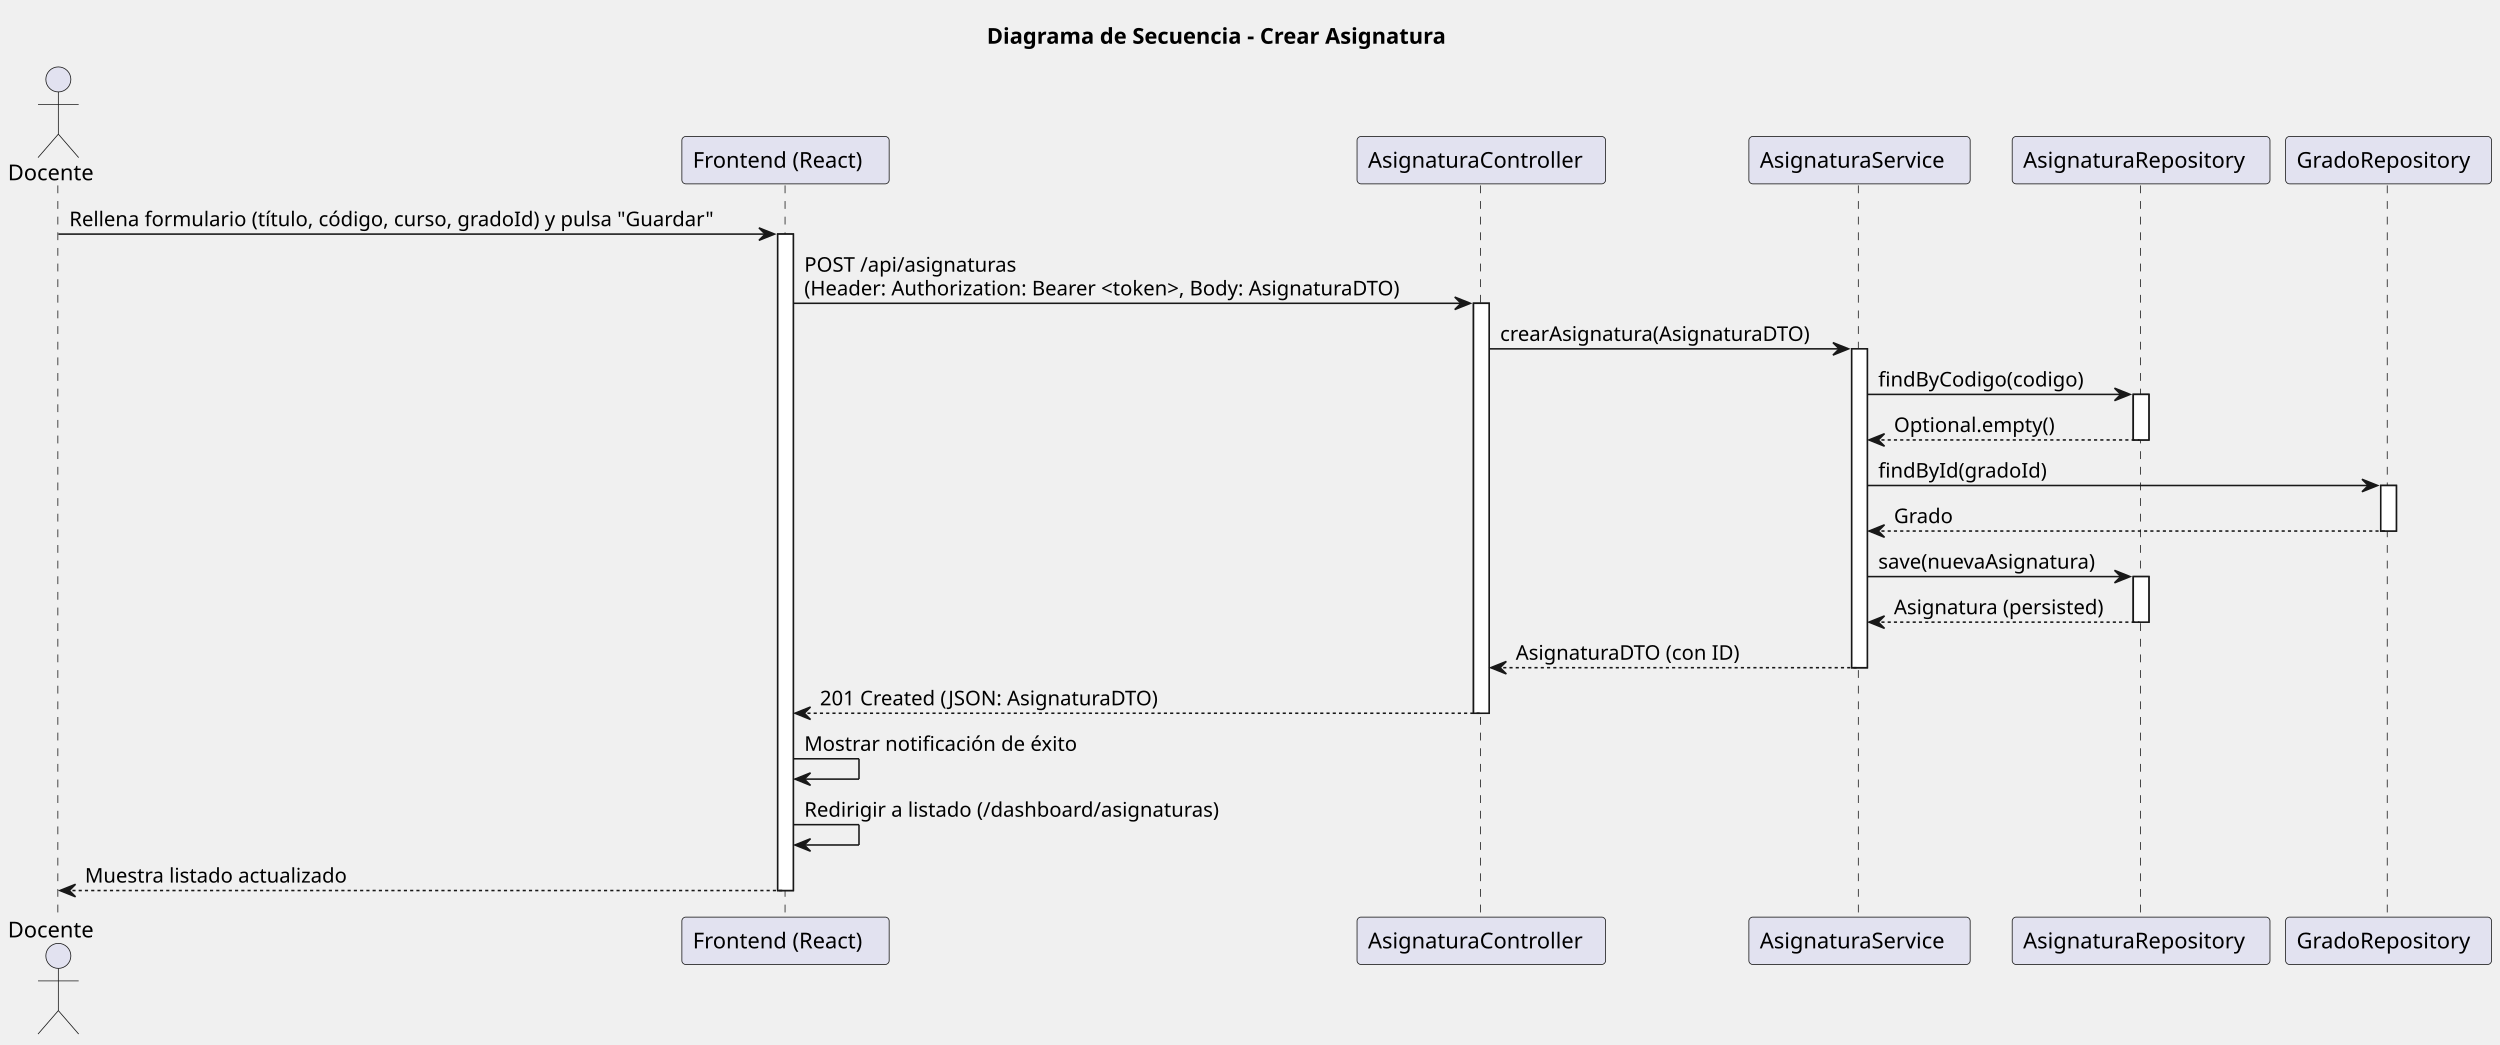
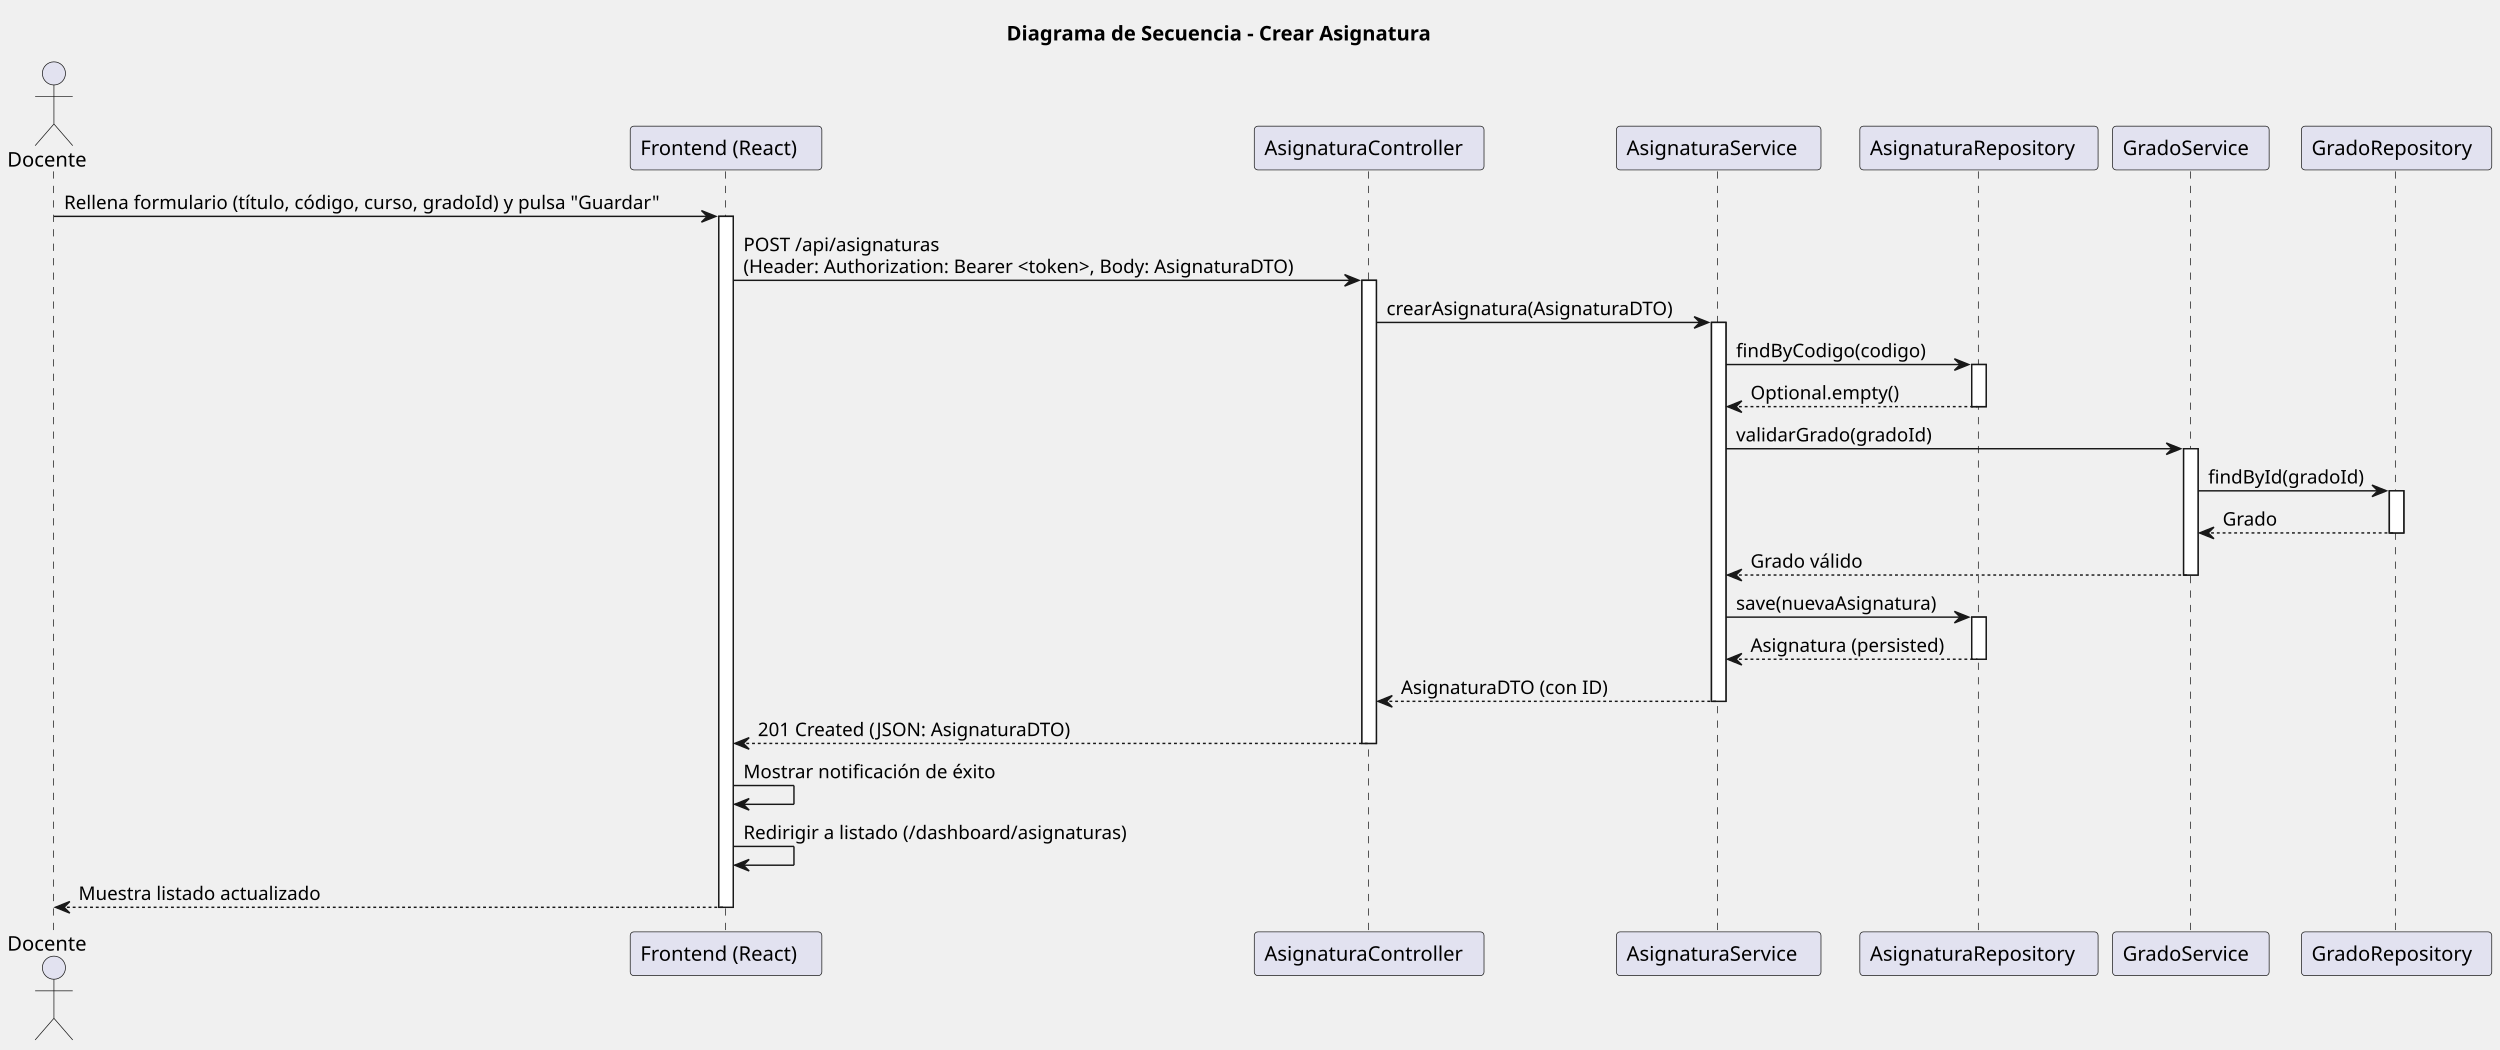
- <svg xmlns="http://www.w3.org/2000/svg" contentStyleType="text/css" data-diagram-type="SEQUENCE" height="668px" preserveAspectRatio="none" style="width:1599px;height:668px;background:#FFFFFF;" version="1.1" viewBox="0 0 1599 668" width="1599px" zoomAndPan="magnify">
+ <svg xmlns="http://www.w3.org/2000/svg" contentStyleType="text/css" data-diagram-type="SEQUENCE" height="726px" preserveAspectRatio="none" style="width:1730px;height:726px;background:#FFFFFF;" version="1.1" viewBox="0 0 1730 726" width="1730px" zoomAndPan="magnify">
  <defs />
  <g>
-     <text fill="#000000" font-family="sans-serif" font-size="14" font-weight="bold" lengthAdjust="spacing" textLength="335.262" x="631.16" y="27.995">Diagrama de Secuencia - Crear Asignatura</text>
-     <g>
-       <rect fill="#FFFFFF" height="419.859" style="stroke:#181818;stroke-width:1;" width="10" x="497.415" y="149.727" />
-     </g>
-     <g>
-       <rect fill="#FFFFFF" height="262.195" style="stroke:#181818;stroke-width:1;" width="10" x="942.453" y="193.992" />
-     </g>
-     <g>
-       <rect fill="#FFFFFF" height="203.93" style="stroke:#181818;stroke-width:1;" width="10" x="1184.347" y="223.125" />
+     <text fill="#000000" font-family="sans-serif" font-size="14" font-weight="bold" lengthAdjust="spacing" textLength="335.262" x="696.515" y="27.995">Diagrama de Secuencia - Crear Asignatura</text>
+     <g>
+       <rect fill="#FFFFFF" height="478.125" style="stroke:#181818;stroke-width:1;" width="10" x="497.415" y="149.727" />
+     </g>
+     <g>
+       <rect fill="#FFFFFF" height="320.461" style="stroke:#181818;stroke-width:1;" width="10" x="942.453" y="193.992" />
+     </g>
+     <g>
+       <rect fill="#FFFFFF" height="262.195" style="stroke:#181818;stroke-width:1;" width="10" x="1184.347" y="223.125" />
    </g>
    <g>
      <rect fill="#FFFFFF" height="29.133" style="stroke:#181818;stroke-width:1;" width="10" x="1364.44" y="252.258" />
    </g>
    <g>
-       <rect fill="#FFFFFF" height="29.133" style="stroke:#181818;stroke-width:1;" width="10" x="1364.44" y="368.789" />
-     </g>
-     <g>
-       <rect fill="#FFFFFF" height="29.133" style="stroke:#181818;stroke-width:1;" width="10" x="1522.728" y="310.523" />
+       <rect fill="#FFFFFF" height="29.133" style="stroke:#181818;stroke-width:1;" width="10" x="1364.44" y="427.055" />
+     </g>
+     <g>
+       <rect fill="#FFFFFF" height="87.398" style="stroke:#181818;stroke-width:1;" width="10" x="1511.063" y="310.523" />
+     </g>
+     <g>
+       <rect fill="#FFFFFF" height="29.133" style="stroke:#181818;stroke-width:1;" width="10" x="1653.438" y="339.656" />
    </g>
    <g class="participant-lifeline" data-entity-uid="part1" data-qualified-name="Actor" id="part1-lifeline">
      <g>
-         <rect fill="#000000" fill-opacity="0" height="468.992" width="8" x="33.316" y="118.594" />
-         <line style="stroke:#181818;stroke-width:0.5;stroke-dasharray:5,5;" x1="37" x2="37" y1="118.594" y2="587.586" />
+         <rect fill="#000000" fill-opacity="0" height="527.258" width="8" x="33.316" y="118.594" />
+         <line style="stroke:#181818;stroke-width:0.5;stroke-dasharray:5,5;" x1="37" x2="37" y1="118.594" y2="645.852" />
      </g>
    </g>
    <g class="participant-lifeline" data-entity-uid="part2" data-qualified-name="FE" id="part2-lifeline">
      <g>
-         <rect fill="#000000" fill-opacity="0" height="468.992" width="8" x="498.415" y="118.594" />
-         <line style="stroke:#181818;stroke-width:0.5;stroke-dasharray:5,5;" x1="502.12" x2="502.12" y1="118.594" y2="587.586" />
+         <rect fill="#000000" fill-opacity="0" height="527.258" width="8" x="498.415" y="118.594" />
+         <line style="stroke:#181818;stroke-width:0.5;stroke-dasharray:5,5;" x1="502.12" x2="502.12" y1="118.594" y2="645.852" />
      </g>
    </g>
    <g class="participant-lifeline" data-entity-uid="part3" data-qualified-name="Controller" id="part3-lifeline">
      <g>
-         <rect fill="#000000" fill-opacity="0" height="468.992" width="8" x="943.453" y="118.594" />
-         <line style="stroke:#181818;stroke-width:0.5;stroke-dasharray:5,5;" x1="946.968" x2="946.968" y1="118.594" y2="587.586" />
+         <rect fill="#000000" fill-opacity="0" height="527.258" width="8" x="943.453" y="118.594" />
+         <line style="stroke:#181818;stroke-width:0.5;stroke-dasharray:5,5;" x1="946.968" x2="946.968" y1="118.594" y2="645.852" />
      </g>
    </g>
    <g class="participant-lifeline" data-entity-uid="part4" data-qualified-name="Service" id="part4-lifeline">
      <g>
-         <rect fill="#000000" fill-opacity="0" height="468.992" width="8" x="1185.347" y="118.594" />
-         <line style="stroke:#181818;stroke-width:0.5;stroke-dasharray:5,5;" x1="1188.578" x2="1188.578" y1="118.594" y2="587.586" />
+         <rect fill="#000000" fill-opacity="0" height="527.258" width="8" x="1185.347" y="118.594" />
+         <line style="stroke:#181818;stroke-width:0.5;stroke-dasharray:5,5;" x1="1188.578" x2="1188.578" y1="118.594" y2="645.852" />
      </g>
    </g>
    <g class="participant-lifeline" data-entity-uid="part5" data-qualified-name="Repo" id="part5-lifeline">
      <g>
-         <rect fill="#000000" fill-opacity="0" height="468.992" width="8" x="1365.44" y="118.594" />
-         <line style="stroke:#181818;stroke-width:0.5;stroke-dasharray:5,5;" x1="1369.005" x2="1369.005" y1="118.594" y2="587.586" />
-       </g>
-     </g>
-     <g class="participant-lifeline" data-entity-uid="part6" data-qualified-name="GradoRepo" id="part6-lifeline">
-       <g>
-         <rect fill="#000000" fill-opacity="0" height="468.992" width="8" x="1523.728" y="118.594" />
-         <line style="stroke:#181818;stroke-width:0.5;stroke-dasharray:5,5;" x1="1526.874" x2="1526.874" y1="118.594" y2="587.586" />
+         <rect fill="#000000" fill-opacity="0" height="527.258" width="8" x="1365.44" y="118.594" />
+         <line style="stroke:#181818;stroke-width:0.5;stroke-dasharray:5,5;" x1="1369.005" x2="1369.005" y1="118.594" y2="645.852" />
+       </g>
+     </g>
+     <g class="participant-lifeline" data-entity-uid="part6" data-qualified-name="GradoService" id="part6-lifeline">
+       <g>
+         <rect fill="#000000" fill-opacity="0" height="527.258" width="8" x="1512.063" y="118.594" />
+         <line style="stroke:#181818;stroke-width:0.5;stroke-dasharray:5,5;" x1="1515.874" x2="1515.874" y1="118.594" y2="645.852" />
+       </g>
+     </g>
+     <g class="participant-lifeline" data-entity-uid="part7" data-qualified-name="GradoRepo" id="part7-lifeline">
+       <g>
+         <rect fill="#000000" fill-opacity="0" height="527.258" width="8" x="1654.438" y="118.594" />
+         <line style="stroke:#181818;stroke-width:0.5;stroke-dasharray:5,5;" x1="1657.584" x2="1657.584" y1="118.594" y2="645.852" />
      </g>
    </g>
    <g class="participant participant-head" data-entity-uid="part1" data-qualified-name="Actor" id="part1-head">
      <text fill="#000000" font-family="sans-serif" font-size="14" lengthAdjust="spacing" textLength="58.632" x="5" y="115.292">Docente</text>
      <ellipse cx="37.316" cy="50.797" fill="#E2E2F0" rx="8" ry="8" style="stroke:#181818;stroke-width:0.5;" />
      <path d="M37.316,58.797 L37.316,85.797 M24.316,66.797 L50.316,66.797 M37.316,85.797 L24.316,100.797 M37.316,85.797 L50.316,100.797" fill="none" style="stroke:#181818;stroke-width:0.5;" />
    </g>
    <g class="participant participant-tail" data-entity-uid="part1" data-qualified-name="Actor" id="part1-tail">
-       <text fill="#000000" font-family="sans-serif" font-size="14" lengthAdjust="spacing" textLength="58.632" x="5" y="599.581">Docente</text>
-       <ellipse cx="37.316" cy="611.383" fill="#E2E2F0" rx="8" ry="8" style="stroke:#181818;stroke-width:0.5;" />
-       <path d="M37.316,619.383 L37.316,646.383 M24.316,627.383 L50.316,627.383 M37.316,646.383 L24.316,661.383 M37.316,646.383 L50.316,661.383" fill="none" style="stroke:#181818;stroke-width:0.5;" />
+       <text fill="#000000" font-family="sans-serif" font-size="14" lengthAdjust="spacing" textLength="58.632" x="5" y="657.847">Docente</text>
+       <ellipse cx="37.316" cy="669.648" fill="#E2E2F0" rx="8" ry="8" style="stroke:#181818;stroke-width:0.5;" />
+       <path d="M37.316,677.648 L37.316,704.648 M24.316,685.648 L50.316,685.648 M37.316,704.648 L24.316,719.648 M37.316,704.648 L50.316,719.648" fill="none" style="stroke:#181818;stroke-width:0.5;" />
    </g>
    <g class="participant participant-head" data-entity-uid="part2" data-qualified-name="FE" id="part2-head">
      <rect fill="#E2E2F0" height="30.297" rx="2.5" ry="2.5" style="stroke:#181818;stroke-width:0.5;" width="132.59" x="436.12" y="87.297" />
      <text fill="#000000" font-family="sans-serif" font-size="14" lengthAdjust="spacing" textLength="118.59" x="443.12" y="107.292">Frontend (React)</text>
    </g>
    <g class="participant participant-tail" data-entity-uid="part2" data-qualified-name="FE" id="part2-tail">
-       <rect fill="#E2E2F0" height="30.297" rx="2.5" ry="2.5" style="stroke:#181818;stroke-width:0.5;" width="132.59" x="436.12" y="586.586" />
-       <text fill="#000000" font-family="sans-serif" font-size="14" lengthAdjust="spacing" textLength="118.59" x="443.12" y="606.581">Frontend (React)</text>
+       <rect fill="#E2E2F0" height="30.297" rx="2.5" ry="2.5" style="stroke:#181818;stroke-width:0.5;" width="132.59" x="436.12" y="644.852" />
+       <text fill="#000000" font-family="sans-serif" font-size="14" lengthAdjust="spacing" textLength="118.59" x="443.12" y="664.847">Frontend (React)</text>
    </g>
    <g class="participant participant-head" data-entity-uid="part3" data-qualified-name="Controller" id="part3-head">
      <rect fill="#E2E2F0" height="30.297" rx="2.5" ry="2.5" style="stroke:#181818;stroke-width:0.5;" width="158.97" x="867.968" y="87.297" />
      <text fill="#000000" font-family="sans-serif" font-size="14" lengthAdjust="spacing" textLength="144.97" x="874.968" y="107.292">AsignaturaController</text>
    </g>
    <g class="participant participant-tail" data-entity-uid="part3" data-qualified-name="Controller" id="part3-tail">
-       <rect fill="#E2E2F0" height="30.297" rx="2.5" ry="2.5" style="stroke:#181818;stroke-width:0.5;" width="158.97" x="867.968" y="586.586" />
-       <text fill="#000000" font-family="sans-serif" font-size="14" lengthAdjust="spacing" textLength="144.97" x="874.968" y="606.581">AsignaturaController</text>
+       <rect fill="#E2E2F0" height="30.297" rx="2.5" ry="2.5" style="stroke:#181818;stroke-width:0.5;" width="158.97" x="867.968" y="644.852" />
+       <text fill="#000000" font-family="sans-serif" font-size="14" lengthAdjust="spacing" textLength="144.97" x="874.968" y="664.847">AsignaturaController</text>
    </g>
    <g class="participant participant-head" data-entity-uid="part4" data-qualified-name="Service" id="part4-head">
      <rect fill="#E2E2F0" height="30.297" rx="2.5" ry="2.5" style="stroke:#181818;stroke-width:0.5;" width="141.538" x="1118.578" y="87.297" />
      <text fill="#000000" font-family="sans-serif" font-size="14" lengthAdjust="spacing" textLength="127.538" x="1125.578" y="107.292">AsignaturaService</text>
    </g>
    <g class="participant participant-tail" data-entity-uid="part4" data-qualified-name="Service" id="part4-tail">
-       <rect fill="#E2E2F0" height="30.297" rx="2.5" ry="2.5" style="stroke:#181818;stroke-width:0.5;" width="141.538" x="1118.578" y="586.586" />
-       <text fill="#000000" font-family="sans-serif" font-size="14" lengthAdjust="spacing" textLength="127.538" x="1125.578" y="606.581">AsignaturaService</text>
+       <rect fill="#E2E2F0" height="30.297" rx="2.5" ry="2.5" style="stroke:#181818;stroke-width:0.5;" width="141.538" x="1118.578" y="644.852" />
+       <text fill="#000000" font-family="sans-serif" font-size="14" lengthAdjust="spacing" textLength="127.538" x="1125.578" y="664.847">AsignaturaService</text>
    </g>
    <g class="participant participant-head" data-entity-uid="part5" data-qualified-name="Repo" id="part5-head">
      <rect fill="#E2E2F0" height="30.297" rx="2.5" ry="2.5" style="stroke:#181818;stroke-width:0.5;" width="164.869" x="1287.005" y="87.297" />
      <text fill="#000000" font-family="sans-serif" font-size="14" lengthAdjust="spacing" textLength="150.869" x="1294.005" y="107.292">AsignaturaRepository</text>
    </g>
    <g class="participant participant-tail" data-entity-uid="part5" data-qualified-name="Repo" id="part5-tail">
-       <rect fill="#E2E2F0" height="30.297" rx="2.5" ry="2.5" style="stroke:#181818;stroke-width:0.5;" width="164.869" x="1287.005" y="586.586" />
-       <text fill="#000000" font-family="sans-serif" font-size="14" lengthAdjust="spacing" textLength="150.869" x="1294.005" y="606.581">AsignaturaRepository</text>
-     </g>
-     <g class="participant participant-head" data-entity-uid="part6" data-qualified-name="GradoRepo" id="part6-head">
-       <rect fill="#E2E2F0" height="30.297" rx="2.5" ry="2.5" style="stroke:#181818;stroke-width:0.5;" width="131.708" x="1461.874" y="87.297" />
-       <text fill="#000000" font-family="sans-serif" font-size="14" lengthAdjust="spacing" textLength="117.708" x="1468.874" y="107.292">GradoRepository</text>
-     </g>
-     <g class="participant participant-tail" data-entity-uid="part6" data-qualified-name="GradoRepo" id="part6-tail">
-       <rect fill="#E2E2F0" height="30.297" rx="2.5" ry="2.5" style="stroke:#181818;stroke-width:0.5;" width="131.708" x="1461.874" y="586.586" />
-       <text fill="#000000" font-family="sans-serif" font-size="14" lengthAdjust="spacing" textLength="117.708" x="1468.874" y="606.581">GradoRepository</text>
-     </g>
-     <g>
-       <rect fill="#FFFFFF" height="419.859" style="stroke:#181818;stroke-width:1;" width="10" x="497.415" y="149.727" />
-     </g>
-     <g>
-       <rect fill="#FFFFFF" height="262.195" style="stroke:#181818;stroke-width:1;" width="10" x="942.453" y="193.992" />
-     </g>
-     <g>
-       <rect fill="#FFFFFF" height="203.93" style="stroke:#181818;stroke-width:1;" width="10" x="1184.347" y="223.125" />
+       <rect fill="#E2E2F0" height="30.297" rx="2.5" ry="2.5" style="stroke:#181818;stroke-width:0.5;" width="164.869" x="1287.005" y="644.852" />
+       <text fill="#000000" font-family="sans-serif" font-size="14" lengthAdjust="spacing" textLength="150.869" x="1294.005" y="664.847">AsignaturaRepository</text>
+     </g>
+     <g class="participant participant-head" data-entity-uid="part6" data-qualified-name="GradoService" id="part6-head">
+       <rect fill="#E2E2F0" height="30.297" rx="2.5" ry="2.5" style="stroke:#181818;stroke-width:0.5;" width="108.377" x="1461.874" y="87.297" />
+       <text fill="#000000" font-family="sans-serif" font-size="14" lengthAdjust="spacing" textLength="94.377" x="1468.874" y="107.292">GradoService</text>
+     </g>
+     <g class="participant participant-tail" data-entity-uid="part6" data-qualified-name="GradoService" id="part6-tail">
+       <rect fill="#E2E2F0" height="30.297" rx="2.5" ry="2.5" style="stroke:#181818;stroke-width:0.5;" width="108.377" x="1461.874" y="644.852" />
+       <text fill="#000000" font-family="sans-serif" font-size="14" lengthAdjust="spacing" textLength="94.377" x="1468.874" y="664.847">GradoService</text>
+     </g>
+     <g class="participant participant-head" data-entity-uid="part7" data-qualified-name="GradoRepo" id="part7-head">
+       <rect fill="#E2E2F0" height="30.297" rx="2.5" ry="2.5" style="stroke:#181818;stroke-width:0.5;" width="131.708" x="1592.584" y="87.297" />
+       <text fill="#000000" font-family="sans-serif" font-size="14" lengthAdjust="spacing" textLength="117.708" x="1599.584" y="107.292">GradoRepository</text>
+     </g>
+     <g class="participant participant-tail" data-entity-uid="part7" data-qualified-name="GradoRepo" id="part7-tail">
+       <rect fill="#E2E2F0" height="30.297" rx="2.5" ry="2.5" style="stroke:#181818;stroke-width:0.5;" width="131.708" x="1592.584" y="644.852" />
+       <text fill="#000000" font-family="sans-serif" font-size="14" lengthAdjust="spacing" textLength="117.708" x="1599.584" y="664.847">GradoRepository</text>
+     </g>
+     <g>
+       <rect fill="#FFFFFF" height="478.125" style="stroke:#181818;stroke-width:1;" width="10" x="497.415" y="149.727" />
+     </g>
+     <g>
+       <rect fill="#FFFFFF" height="320.461" style="stroke:#181818;stroke-width:1;" width="10" x="942.453" y="193.992" />
+     </g>
+     <g>
+       <rect fill="#FFFFFF" height="262.195" style="stroke:#181818;stroke-width:1;" width="10" x="1184.347" y="223.125" />
    </g>
    <g>
      <rect fill="#FFFFFF" height="29.133" style="stroke:#181818;stroke-width:1;" width="10" x="1364.44" y="252.258" />
    </g>
    <g>
-       <rect fill="#FFFFFF" height="29.133" style="stroke:#181818;stroke-width:1;" width="10" x="1364.44" y="368.789" />
-     </g>
-     <g>
-       <rect fill="#FFFFFF" height="29.133" style="stroke:#181818;stroke-width:1;" width="10" x="1522.728" y="310.523" />
+       <rect fill="#FFFFFF" height="29.133" style="stroke:#181818;stroke-width:1;" width="10" x="1364.44" y="427.055" />
+     </g>
+     <g>
+       <rect fill="#FFFFFF" height="87.398" style="stroke:#181818;stroke-width:1;" width="10" x="1511.063" y="310.523" />
+     </g>
+     <g>
+       <rect fill="#FFFFFF" height="29.133" style="stroke:#181818;stroke-width:1;" width="10" x="1653.438" y="339.656" />
    </g>
    <g class="message" data-entity-1="part1" data-entity-2="part2" id="msg1">
      <polygon fill="#181818" points="485.415,145.727,495.415,149.727,485.415,153.727,489.415,149.727" style="stroke:#181818;stroke-width:1;" />
      <line style="stroke:#181818;stroke-width:1;" x1="37.316" x2="491.415" y1="149.727" y2="149.727" />
      <text fill="#000000" font-family="sans-serif" font-size="13" lengthAdjust="spacing" textLength="441.099" x="44.316" y="144.661">Rellena formulario (título, código, curso, gradoId) y pulsa "Guardar"</text>
    </g>
    <g class="message" data-entity-1="part2" data-entity-2="part3" id="msg2">
      <polygon fill="#181818" points="930.453,189.992,940.453,193.992,930.453,197.992,934.453,193.992" style="stroke:#181818;stroke-width:1;" />
      <line style="stroke:#181818;stroke-width:1;" x1="507.415" x2="936.453" y1="193.992" y2="193.992" />
      <text fill="#000000" font-family="sans-serif" font-size="13" lengthAdjust="spacing" textLength="143.216" x="514.415" y="173.793">POST /api/asignaturas</text>
      <text fill="#000000" font-family="sans-serif" font-size="13" lengthAdjust="spacing" textLength="416.038" x="514.415" y="188.926">(Header: Authorization: Bearer &lt;token&gt;, Body: AsignaturaDTO)</text>
    </g>
    <g class="message" data-entity-1="part3" data-entity-2="part4" id="msg3">
      <polygon fill="#181818" points="1172.347,219.125,1182.347,223.125,1172.347,227.125,1176.347,223.125" style="stroke:#181818;stroke-width:1;" />
      <line style="stroke:#181818;stroke-width:1;" x1="952.453" x2="1178.347" y1="223.125" y2="223.125" />
      <text fill="#000000" font-family="sans-serif" font-size="13" lengthAdjust="spacing" textLength="212.894" x="959.453" y="218.059">crearAsignatura(AsignaturaDTO)</text>
    </g>
    <g class="message" data-entity-1="part4" data-entity-2="part5" id="msg4">
      <polygon fill="#181818" points="1352.44,248.258,1362.44,252.258,1352.44,256.258,1356.44,252.258" style="stroke:#181818;stroke-width:1;" />
      <line style="stroke:#181818;stroke-width:1;" x1="1194.347" x2="1358.44" y1="252.258" y2="252.258" />
      <text fill="#000000" font-family="sans-serif" font-size="13" lengthAdjust="spacing" textLength="139.706" x="1201.347" y="247.192">findByCodigo(codigo)</text>
    </g>
    <g class="message" data-entity-1="part5" data-entity-2="part4" id="msg5">
      <polygon fill="#181818" points="1205.347,277.391,1195.347,281.391,1205.347,285.391,1201.347,281.391" style="stroke:#181818;stroke-width:1;" />
      <line style="stroke:#181818;stroke-width:1;stroke-dasharray:2,2;" x1="1199.347" x2="1368.44" y1="281.391" y2="281.391" />
      <text fill="#000000" font-family="sans-serif" font-size="13" lengthAdjust="spacing" textLength="110.944" x="1211.347" y="276.325">Optional.empty()</text>
    </g>
    <g class="message" data-entity-1="part4" data-entity-2="part6" id="msg6">
-       <polygon fill="#181818" points="1510.728,306.523,1520.728,310.523,1510.728,314.523,1514.728,310.523" style="stroke:#181818;stroke-width:1;" />
-       <line style="stroke:#181818;stroke-width:1;" x1="1194.347" x2="1516.728" y1="310.523" y2="310.523" />
-       <text fill="#000000" font-family="sans-serif" font-size="13" lengthAdjust="spacing" textLength="113.376" x="1201.347" y="305.457">findById(gradoId)</text>
-     </g>
-     <g class="message" data-entity-1="part6" data-entity-2="part4" id="msg7">
-       <polygon fill="#181818" points="1205.347,335.656,1195.347,339.656,1205.347,343.656,1201.347,339.656" style="stroke:#181818;stroke-width:1;" />
-       <line style="stroke:#181818;stroke-width:1;stroke-dasharray:2,2;" x1="1199.347" x2="1526.728" y1="339.656" y2="339.656" />
-       <text fill="#000000" font-family="sans-serif" font-size="13" lengthAdjust="spacing" textLength="39.59" x="1211.347" y="334.59">Grado</text>
-     </g>
-     <g class="message" data-entity-1="part4" data-entity-2="part5" id="msg8">
-       <polygon fill="#181818" points="1352.44,364.789,1362.44,368.789,1352.44,372.789,1356.44,368.789" style="stroke:#181818;stroke-width:1;" />
-       <line style="stroke:#181818;stroke-width:1;" x1="1194.347" x2="1358.44" y1="368.789" y2="368.789" />
-       <text fill="#000000" font-family="sans-serif" font-size="13" lengthAdjust="spacing" textLength="151.093" x="1201.347" y="363.723">save(nuevaAsignatura)</text>
-     </g>
-     <g class="message" data-entity-1="part5" data-entity-2="part4" id="msg9">
+       <polygon fill="#181818" points="1499.063,306.523,1509.063,310.523,1499.063,314.523,1503.063,310.523" style="stroke:#181818;stroke-width:1;" />
+       <line style="stroke:#181818;stroke-width:1;" x1="1194.347" x2="1505.063" y1="310.523" y2="310.523" />
+       <text fill="#000000" font-family="sans-serif" font-size="13" lengthAdjust="spacing" textLength="144.035" x="1201.347" y="305.457">validarGrado(gradoId)</text>
+     </g>
+     <g class="message" data-entity-1="part6" data-entity-2="part7" id="msg7">
+       <polygon fill="#181818" points="1641.438,335.656,1651.438,339.656,1641.438,343.656,1645.438,339.656" style="stroke:#181818;stroke-width:1;" />
+       <line style="stroke:#181818;stroke-width:1;" x1="1521.063" x2="1647.438" y1="339.656" y2="339.656" />
+       <text fill="#000000" font-family="sans-serif" font-size="13" lengthAdjust="spacing" textLength="113.376" x="1528.063" y="334.59">findById(gradoId)</text>
+     </g>
+     <g class="message" data-entity-1="part7" data-entity-2="part6" id="msg8">
+       <polygon fill="#181818" points="1532.063,364.789,1522.063,368.789,1532.063,372.789,1528.063,368.789" style="stroke:#181818;stroke-width:1;" />
+       <line style="stroke:#181818;stroke-width:1;stroke-dasharray:2,2;" x1="1526.063" x2="1657.438" y1="368.789" y2="368.789" />
+       <text fill="#000000" font-family="sans-serif" font-size="13" lengthAdjust="spacing" textLength="39.59" x="1538.063" y="363.723">Grado</text>
+     </g>
+     <g class="message" data-entity-1="part6" data-entity-2="part4" id="msg9">
      <polygon fill="#181818" points="1205.347,393.922,1195.347,397.922,1205.347,401.922,1201.347,397.922" style="stroke:#181818;stroke-width:1;" />
-       <line style="stroke:#181818;stroke-width:1;stroke-dasharray:2,2;" x1="1199.347" x2="1368.44" y1="397.922" y2="397.922" />
-       <text fill="#000000" font-family="sans-serif" font-size="13" lengthAdjust="spacing" textLength="144.758" x="1211.347" y="392.856">Asignatura (persisted)</text>
-     </g>
-     <g class="message" data-entity-1="part4" data-entity-2="part3" id="msg10">
-       <polygon fill="#181818" points="963.453,423.055,953.453,427.055,963.453,431.055,959.453,427.055" style="stroke:#181818;stroke-width:1;" />
-       <line style="stroke:#181818;stroke-width:1;stroke-dasharray:2,2;" x1="957.453" x2="1188.347" y1="427.055" y2="427.055" />
-       <text fill="#000000" font-family="sans-serif" font-size="13" lengthAdjust="spacing" textLength="154.159" x="969.453" y="421.989">AsignaturaDTO (con ID)</text>
-     </g>
-     <g class="message" data-entity-1="part3" data-entity-2="part2" id="msg11">
-       <polygon fill="#181818" points="518.415,452.188,508.415,456.188,518.415,460.188,514.415,456.188" style="stroke:#181818;stroke-width:1;" />
-       <line style="stroke:#181818;stroke-width:1;stroke-dasharray:2,2;" x1="512.415" x2="946.453" y1="456.188" y2="456.188" />
-       <text fill="#000000" font-family="sans-serif" font-size="13" lengthAdjust="spacing" textLength="234.076" x="524.415" y="451.122">201 Created (JSON: AsignaturaDTO)</text>
-     </g>
-     <g class="message" data-entity-1="part2" data-entity-2="part2" id="msg12">
-       <line style="stroke:#181818;stroke-width:1;" x1="507.415" x2="549.415" y1="485.32" y2="485.32" />
-       <line style="stroke:#181818;stroke-width:1;" x1="549.415" x2="549.415" y1="485.32" y2="498.32" />
-       <line style="stroke:#181818;stroke-width:1;" x1="508.415" x2="549.415" y1="498.32" y2="498.32" />
-       <polygon fill="#181818" points="518.415,494.32,508.415,498.32,518.415,502.32,514.415,498.32" style="stroke:#181818;stroke-width:1;" />
-       <text fill="#000000" font-family="sans-serif" font-size="13" lengthAdjust="spacing" textLength="185.853" x="514.415" y="480.254">Mostrar notificación de éxito</text>
-     </g>
-     <g class="message" data-entity-1="part2" data-entity-2="part2" id="msg13">
-       <line style="stroke:#181818;stroke-width:1;" x1="507.415" x2="549.415" y1="527.453" y2="527.453" />
-       <line style="stroke:#181818;stroke-width:1;" x1="549.415" x2="549.415" y1="527.453" y2="540.453" />
-       <line style="stroke:#181818;stroke-width:1;" x1="508.415" x2="549.415" y1="540.453" y2="540.453" />
-       <polygon fill="#181818" points="518.415,536.453,508.415,540.453,518.415,544.453,514.415,540.453" style="stroke:#181818;stroke-width:1;" />
-       <text fill="#000000" font-family="sans-serif" font-size="13" lengthAdjust="spacing" textLength="282.82" x="514.415" y="522.387">Redirigir a listado (/dashboard/asignaturas)</text>
-     </g>
-     <g class="message" data-entity-1="part2" data-entity-2="part1" id="msg14">
-       <polygon fill="#181818" points="48.316,565.586,38.316,569.586,48.316,573.586,44.316,569.586" style="stroke:#181818;stroke-width:1;" />
-       <line style="stroke:#181818;stroke-width:1;stroke-dasharray:2,2;" x1="42.316" x2="501.415" y1="569.586" y2="569.586" />
-       <text fill="#000000" font-family="sans-serif" font-size="13" lengthAdjust="spacing" textLength="178.801" x="54.316" y="564.52">Muestra listado actualizado</text>
+       <line style="stroke:#181818;stroke-width:1;stroke-dasharray:2,2;" x1="1199.347" x2="1515.063" y1="397.922" y2="397.922" />
+       <text fill="#000000" font-family="sans-serif" font-size="13" lengthAdjust="spacing" textLength="82.811" x="1211.347" y="392.856">Grado válido</text>
+     </g>
+     <g class="message" data-entity-1="part4" data-entity-2="part5" id="msg10">
+       <polygon fill="#181818" points="1352.44,423.055,1362.44,427.055,1352.44,431.055,1356.44,427.055" style="stroke:#181818;stroke-width:1;" />
+       <line style="stroke:#181818;stroke-width:1;" x1="1194.347" x2="1358.44" y1="427.055" y2="427.055" />
+       <text fill="#000000" font-family="sans-serif" font-size="13" lengthAdjust="spacing" textLength="151.093" x="1201.347" y="421.989">save(nuevaAsignatura)</text>
+     </g>
+     <g class="message" data-entity-1="part5" data-entity-2="part4" id="msg11">
+       <polygon fill="#181818" points="1205.347,452.188,1195.347,456.188,1205.347,460.188,1201.347,456.188" style="stroke:#181818;stroke-width:1;" />
+       <line style="stroke:#181818;stroke-width:1;stroke-dasharray:2,2;" x1="1199.347" x2="1368.44" y1="456.188" y2="456.188" />
+       <text fill="#000000" font-family="sans-serif" font-size="13" lengthAdjust="spacing" textLength="144.758" x="1211.347" y="451.122">Asignatura (persisted)</text>
+     </g>
+     <g class="message" data-entity-1="part4" data-entity-2="part3" id="msg12">
+       <polygon fill="#181818" points="963.453,481.32,953.453,485.32,963.453,489.32,959.453,485.32" style="stroke:#181818;stroke-width:1;" />
+       <line style="stroke:#181818;stroke-width:1;stroke-dasharray:2,2;" x1="957.453" x2="1188.347" y1="485.32" y2="485.32" />
+       <text fill="#000000" font-family="sans-serif" font-size="13" lengthAdjust="spacing" textLength="154.159" x="969.453" y="480.254">AsignaturaDTO (con ID)</text>
+     </g>
+     <g class="message" data-entity-1="part3" data-entity-2="part2" id="msg13">
+       <polygon fill="#181818" points="518.415,510.453,508.415,514.453,518.415,518.453,514.415,514.453" style="stroke:#181818;stroke-width:1;" />
+       <line style="stroke:#181818;stroke-width:1;stroke-dasharray:2,2;" x1="512.415" x2="946.453" y1="514.453" y2="514.453" />
+       <text fill="#000000" font-family="sans-serif" font-size="13" lengthAdjust="spacing" textLength="234.076" x="524.415" y="509.387">201 Created (JSON: AsignaturaDTO)</text>
+     </g>
+     <g class="message" data-entity-1="part2" data-entity-2="part2" id="msg14">
+       <line style="stroke:#181818;stroke-width:1;" x1="507.415" x2="549.415" y1="543.586" y2="543.586" />
+       <line style="stroke:#181818;stroke-width:1;" x1="549.415" x2="549.415" y1="543.586" y2="556.586" />
+       <line style="stroke:#181818;stroke-width:1;" x1="508.415" x2="549.415" y1="556.586" y2="556.586" />
+       <polygon fill="#181818" points="518.415,552.586,508.415,556.586,518.415,560.586,514.415,556.586" style="stroke:#181818;stroke-width:1;" />
+       <text fill="#000000" font-family="sans-serif" font-size="13" lengthAdjust="spacing" textLength="185.853" x="514.415" y="538.52">Mostrar notificación de éxito</text>
+     </g>
+     <g class="message" data-entity-1="part2" data-entity-2="part2" id="msg15">
+       <line style="stroke:#181818;stroke-width:1;" x1="507.415" x2="549.415" y1="585.719" y2="585.719" />
+       <line style="stroke:#181818;stroke-width:1;" x1="549.415" x2="549.415" y1="585.719" y2="598.719" />
+       <line style="stroke:#181818;stroke-width:1;" x1="508.415" x2="549.415" y1="598.719" y2="598.719" />
+       <polygon fill="#181818" points="518.415,594.719,508.415,598.719,518.415,602.719,514.415,598.719" style="stroke:#181818;stroke-width:1;" />
+       <text fill="#000000" font-family="sans-serif" font-size="13" lengthAdjust="spacing" textLength="282.82" x="514.415" y="580.653">Redirigir a listado (/dashboard/asignaturas)</text>
+     </g>
+     <g class="message" data-entity-1="part2" data-entity-2="part1" id="msg16">
+       <polygon fill="#181818" points="48.316,623.852,38.316,627.852,48.316,631.852,44.316,627.852" style="stroke:#181818;stroke-width:1;" />
+       <line style="stroke:#181818;stroke-width:1;stroke-dasharray:2,2;" x1="42.316" x2="501.415" y1="627.852" y2="627.852" />
+       <text fill="#000000" font-family="sans-serif" font-size="13" lengthAdjust="spacing" textLength="178.801" x="54.316" y="622.786">Muestra listado actualizado</text>
    </g>
  </g>
</svg>
